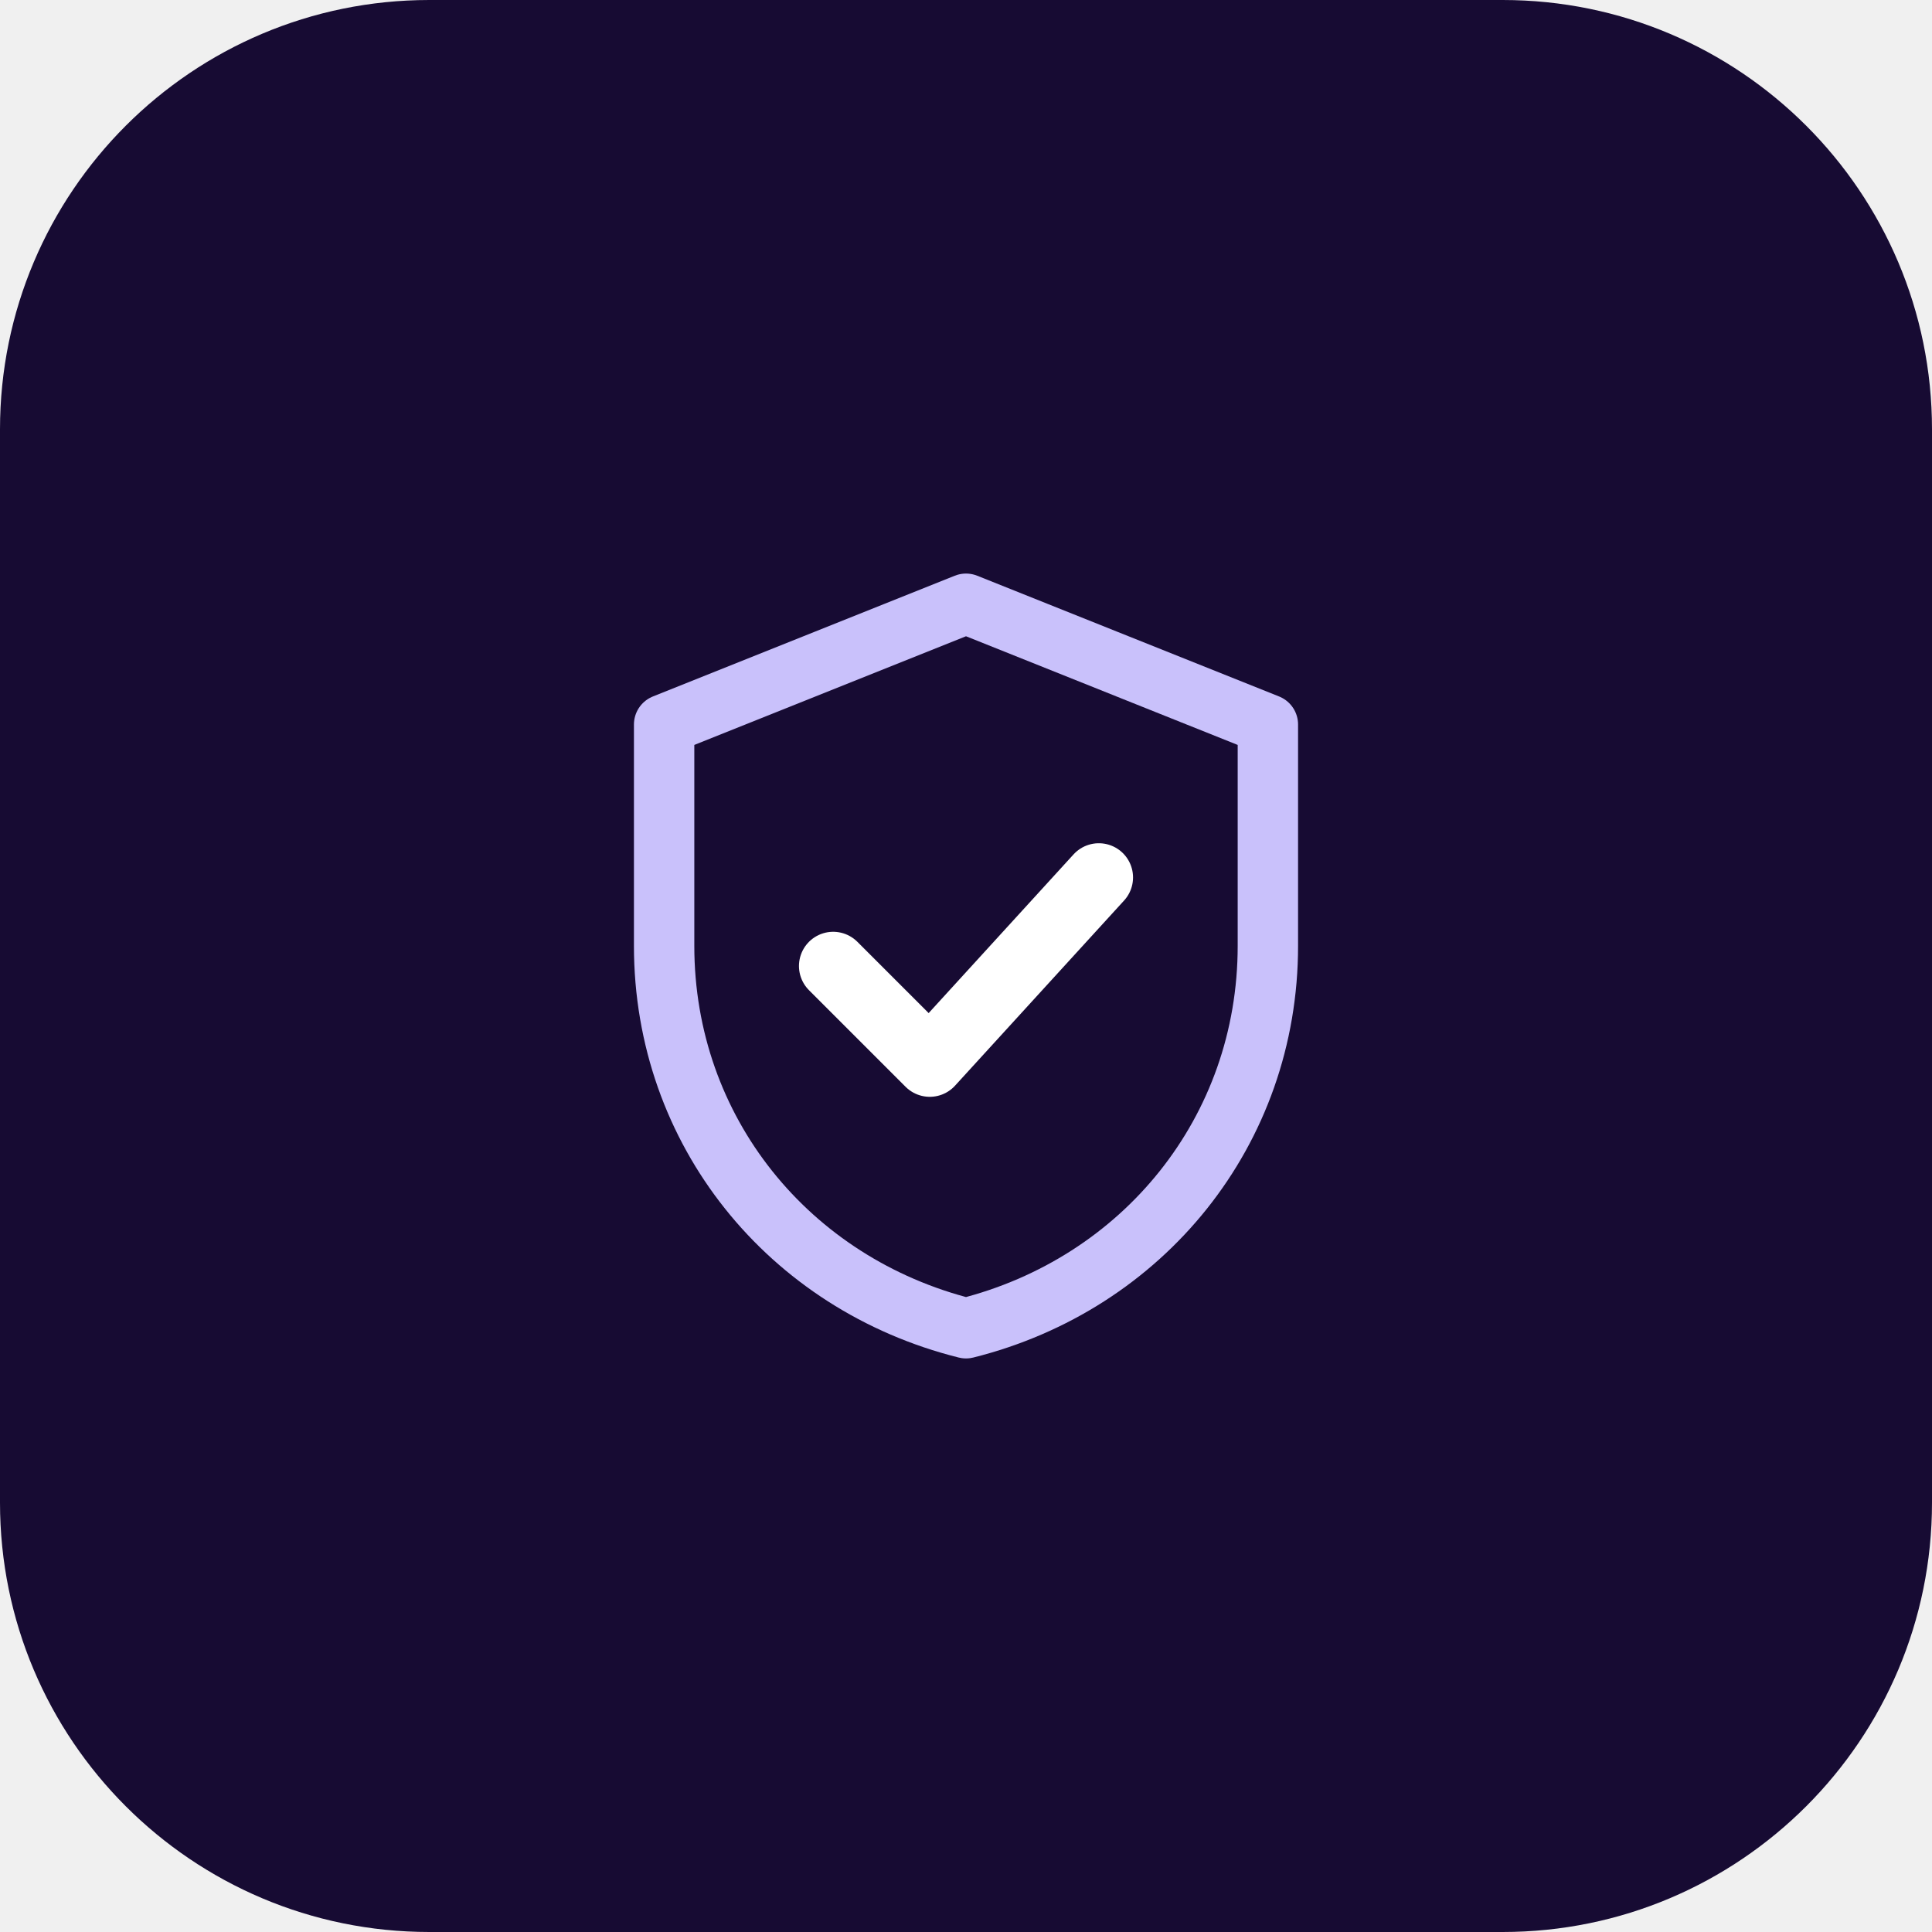
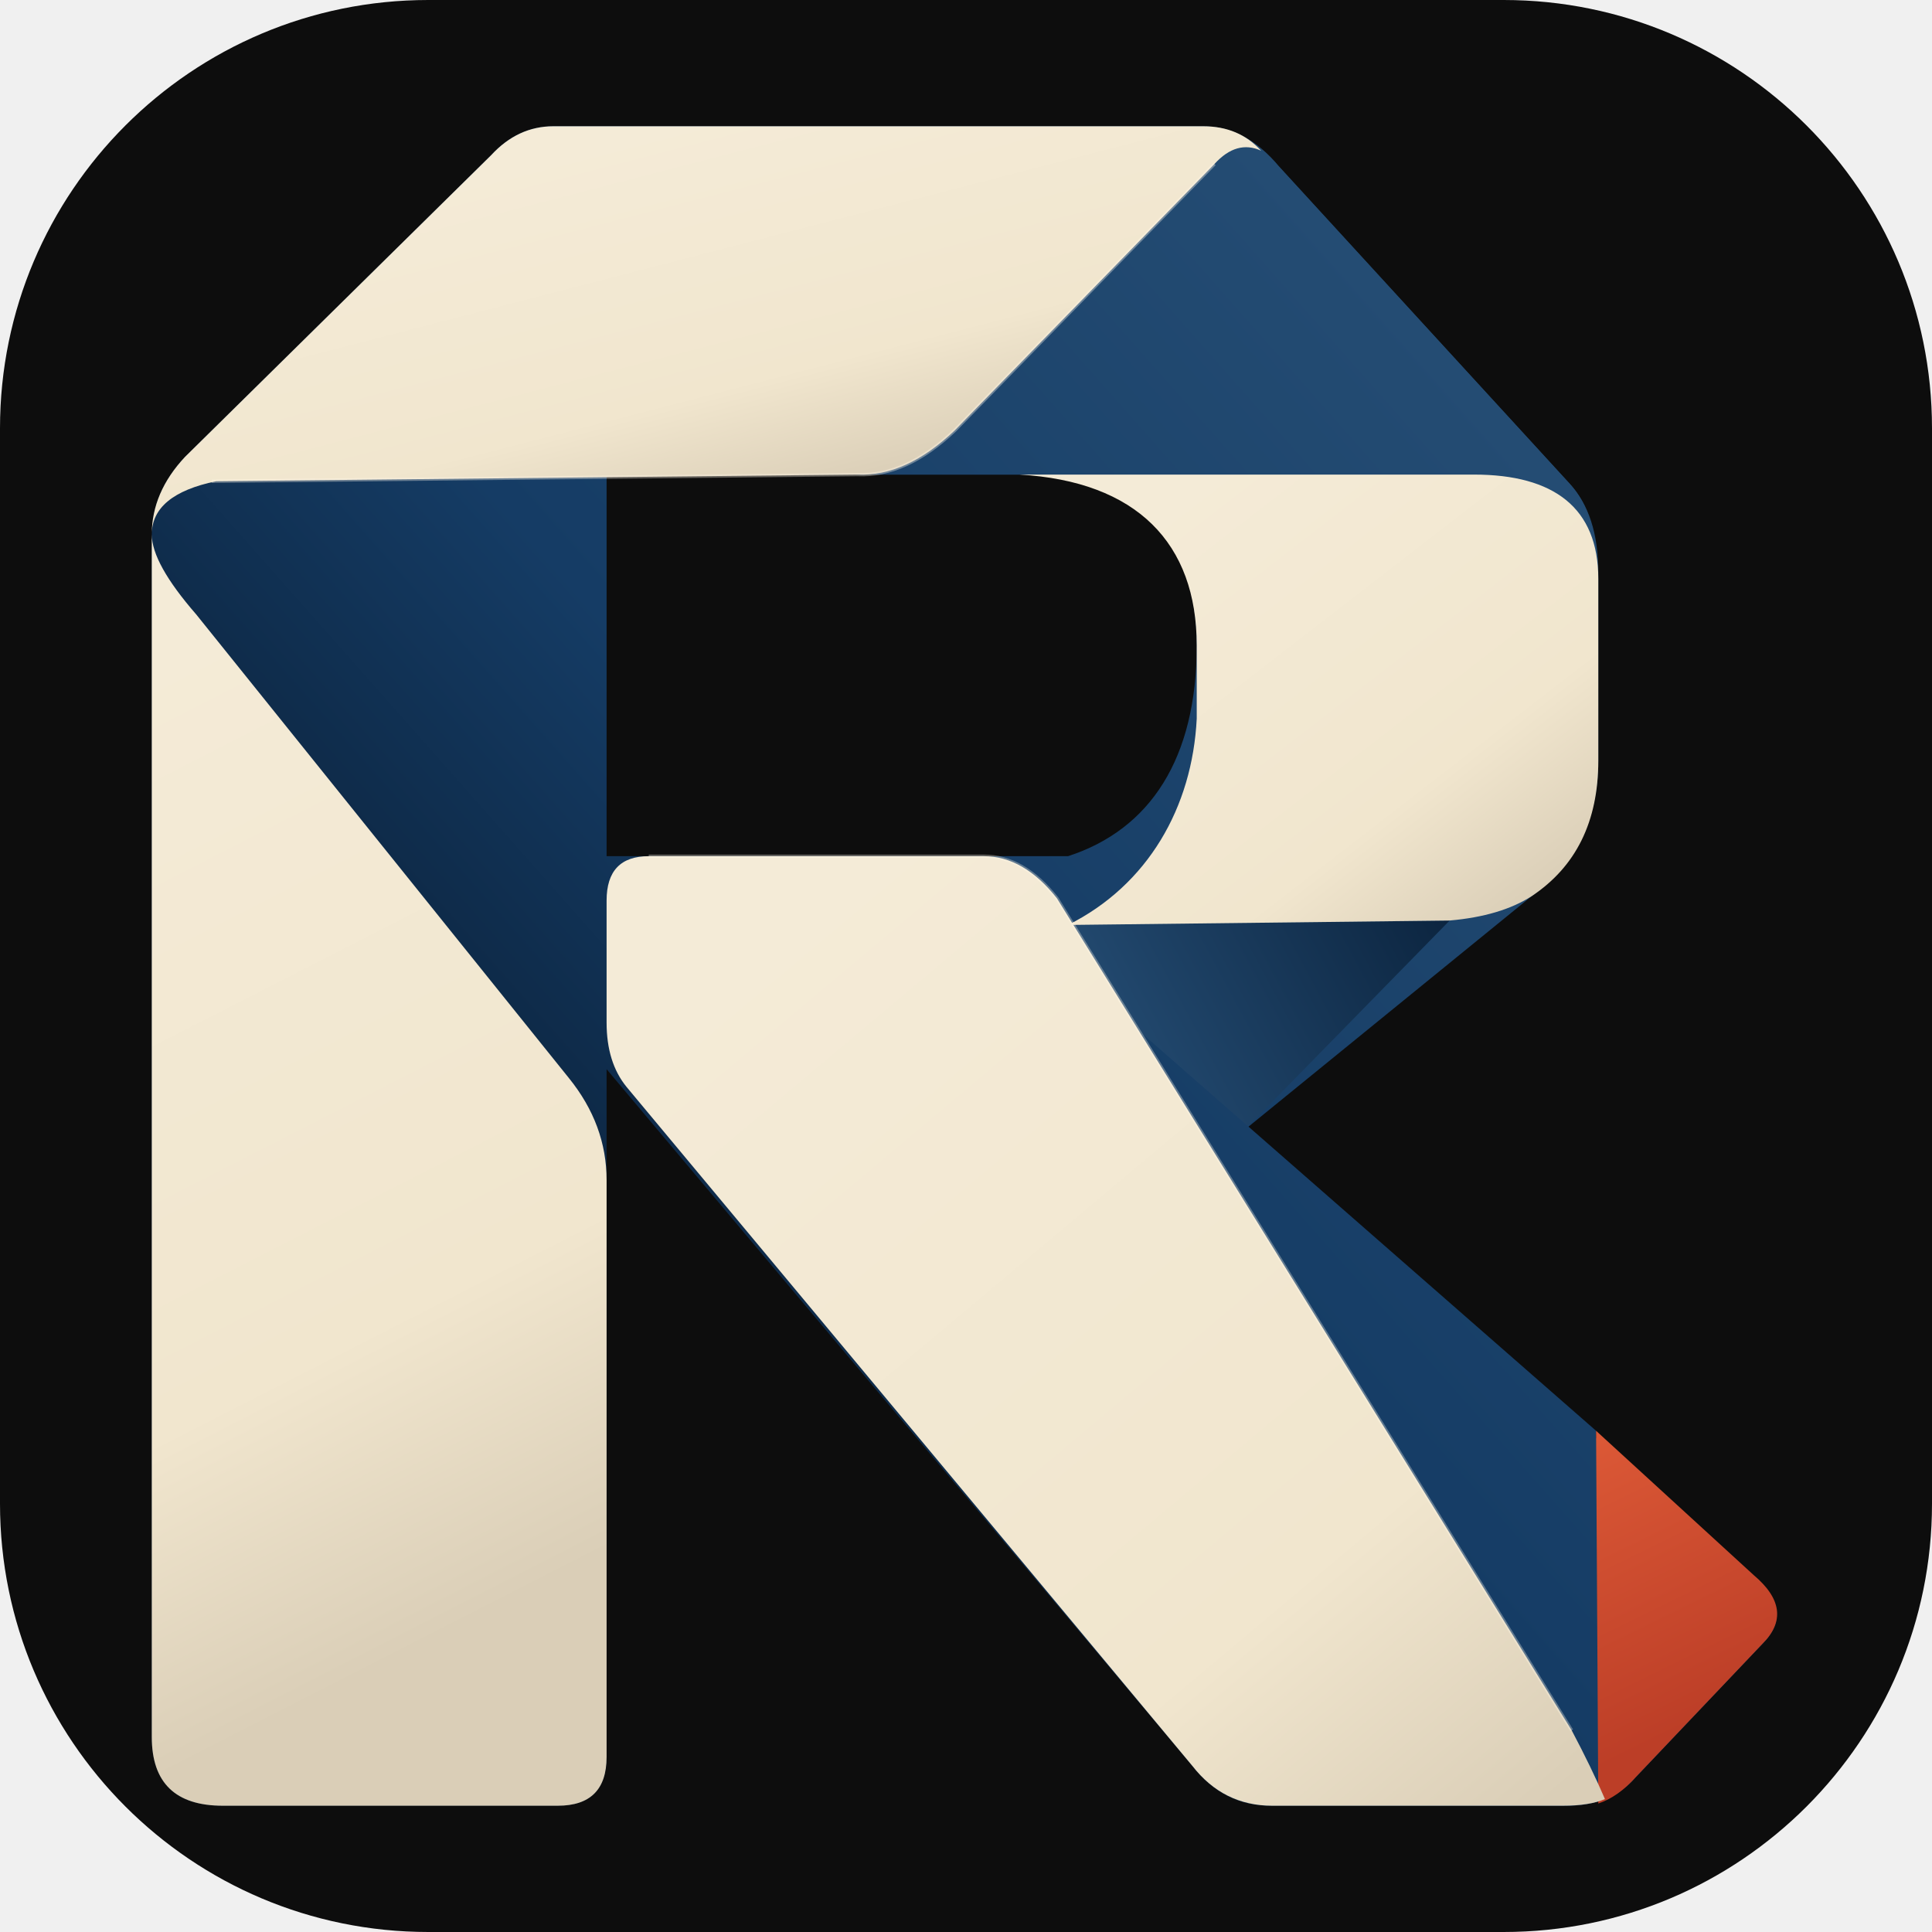
- <svg xmlns="http://www.w3.org/2000/svg" viewBox="0 0 108 108" width="108" height="108">
-   <rect width="108" height="108" rx="24" fill="#170B33" />
-   <g transform="translate(27 27) scale(2.25)" fill="none" stroke-linecap="round" stroke-linejoin="round">
-     <path d="M12,3l7.5,3v5.5c0,4.6 -3.1,8.4 -7.5,9.5 -4.4,-1.1 -7.5,-4.9 -7.5,-9.5V6z" stroke="#C9C1FB" stroke-width="1.5" />
-     <path d="M8.7,12l2.4,2.4 4.2,-4.6" stroke="#FFFFFF" stroke-width="1.7" />
+ <svg xmlns="http://www.w3.org/2000/svg" viewBox="0 0 1254 1254" width="1254" height="1254" role="img" aria-label="Reins">
+   <defs>
+     <linearGradient id="reins-black-wave-large-r-r-paperTop" x1="500" y1="251" x2="545" y2="425" gradientUnits="userSpaceOnUse">
+       <stop stop-color="#f4ebd7" />
+       <stop offset=".68" stop-color="#f1e6ce" />
+       <stop offset="1" stop-color="#daceb7" />
+     </linearGradient>
+     <linearGradient id="reins-black-wave-large-r-r-paperStem" x1="287" y1="480" x2="494" y2="885" gradientUnits="userSpaceOnUse">
+       <stop stop-color="#f4ebd7" />
+       <stop offset=".7" stop-color="#f1e6ce" />
+       <stop offset="1" stop-color="#daceb7" />
+     </linearGradient>
+     <linearGradient id="reins-black-wave-large-r-r-paperBowl" x1="746" y1="408" x2="896" y2="602" gradientUnits="userSpaceOnUse">
+       <stop stop-color="#f4ebd7" />
+       <stop offset=".7" stop-color="#f1e6ce" />
+       <stop offset="1" stop-color="#daceb7" />
+     </linearGradient>
+     <linearGradient id="reins-black-wave-large-r-r-paperLeg" x1="571" y1="594" x2="911" y2="999" gradientUnits="userSpaceOnUse">
+       <stop stop-color="#f4ebd7" />
+       <stop offset=".72" stop-color="#f1e6ce" />
+       <stop offset="1" stop-color="#daceb7" />
+     </linearGradient>
+     <linearGradient id="reins-black-wave-large-r-r-blue" x1="835" y1="330" x2="417" y2="700" gradientUnits="userSpaceOnUse">
+       <stop stop-color="#244c73" />
+       <stop offset=".65" stop-color="#153c65" />
+       <stop offset="1" stop-color="#0c2540" />
+     </linearGradient>
+     <linearGradient id="reins-black-wave-large-r-r-reverse" x1="858" y1="610" x2="709" y2="690" gradientUnits="userSpaceOnUse">
+       <stop stop-color="#0c2540" />
+       <stop offset="1" stop-color="#244c73" />
+     </linearGradient>
+     <linearGradient id="reins-black-wave-large-r-r-red" x1="923" y1="844" x2="982" y2="964" gradientUnits="userSpaceOnUse">
+       <stop stop-color="#db5836" />
+       <stop offset="1" stop-color="#bc3e27" />
+     </linearGradient>
+     <filter id="reins-black-wave-large-r-r-paperGrain" x="0" y="0" width="100%" height="100%" color-interpolation-filters="sRGB">
+       <feTurbulence type="fractalNoise" baseFrequency=".68" numOctaves="3" seed="17" stitchTiles="stitch" result="noise" />
+       <feColorMatrix in="noise" type="saturate" values="0" result="gray" />
+       <feComponentTransfer in="gray" result="faint">
+         <feFuncA type="linear" slope="0.13" />
+       </feComponentTransfer>
+       <feComposite in="faint" in2="SourceAlpha" operator="in" result="clipped" />
+       <feBlend in="SourceGraphic" in2="clipped" mode="soft-light" />
+     </filter>
+     <filter id="reins-black-wave-large-r-r-depth" x="-45%" y="-45%" width="190%" height="195%" color-interpolation-filters="sRGB">
+       <feGaussianBlur in="SourceAlpha" stdDeviation="17" result="shadowBlur" />
+       <feOffset in="shadowBlur" dx="1.56" dy="17.16" result="offset" />
+       <feFlood flood-color="#000000" flood-opacity="0.338" result="shadowInk" />
+       <feComposite in="shadowInk" in2="offset" operator="in" result="shadow" />
+       <feGaussianBlur in="SourceGraphic" stdDeviation="21" result="wideBlur" />
+       <feComponentTransfer in="wideBlur" result="wideBloom">
+         <feFuncA type="linear" slope="0.034" />
+       </feComponentTransfer>
+       <feGaussianBlur in="SourceGraphic" stdDeviation="5" result="tightBlur" />
+       <feComponentTransfer in="tightBlur" result="tightBloom">
+         <feFuncA type="linear" slope="0.024" />
+       </feComponentTransfer>
+       <feMerge>
+         <feMergeNode in="shadow" />
+         <feMergeNode in="wideBloom" />
+         <feMergeNode in="tightBloom" />
+         <feMergeNode in="SourceGraphic" />
+       </feMerge>
+     </filter>
+     <clipPath id="reins-black-wave-large-r-flat-canvas">
+       <rect width="1254" height="1254" rx="278" />
+     </clipPath>
+   </defs>
+   <g clip-path="url(#reins-black-wave-large-r-flat-canvas)">
+     <rect width="1254" height="1254" fill="#0d0d0d" />
+     <g transform="translate(627 627) scale(1.44) translate(-640 -629.5)">
+       <g id="reins-black-wave-large-r-r-logo">
+         <g>
+           <path id="reins-black-wave-large-r-r-silhouette" d="M 454 251 L 747 251 Q 766 251 781 269 L 912 412 Q 925 426 925 452 L 925 537 Q 925 576 895 598 L 766 703 L 994 904 Q 1014 920 999 935 L 942 995 Q 931 1008 911 1008 L 777 1008 Q 756 1008 742 990 L 478 676 L 478 986 Q 478 1008 456 1008 L 305 1008 Q 273 1008 273 977 L 273 435 Q 273 416 288 400 L 426 264 Q 438 251 454 251 Z M 478 408 L 664 408 C 717 408 744 437 744 485 C 744 536 723 568 686 580 L 478 580 Z" fill="url(#reins-black-wave-large-r-r-blue)" fill-rule="evenodd" />
+           <path id="reins-black-wave-large-r-r-upper-reverse" d="M 590 408 Q 618 410 642 384 L 752 268 Q 765 253 779 267 L 912 412 Q 922 423 923 439 Q 912 410 869 408 Z" fill="url(#reins-black-wave-large-r-r-blue)" />
+           <path id="reins-black-wave-large-r-r-bowl-reverse" d="M 686 611 L 858 609 L 766 703 L 676 622 Q 668 613 686 611 Z" fill="url(#reins-black-wave-large-r-r-reverse)" />
+           <path id="reins-black-wave-large-r-r-leg-reverse" d="M 676 622 L 924 839 L 925 1006 Q 918 1008 909 1008 L 778 1008 Q 756 1008 742 990 L 487 684 Q 478 673 478 655 L 478 600 Q 478 580 497 580 L 648 580 Q 666 580 681 599 Z" fill="url(#reins-black-wave-large-r-r-blue)" />
+           <path id="reins-black-wave-large-r-r-orange-tip" d="M 924 839 L 995 904 Q 1014 920 999 935 L 942 995 Q 934 1004 925 1007 Z" fill="url(#reins-black-wave-large-r-r-red)" />
+           <g id="reins-black-wave-large-r-r-paper-faces">
+             <path id="reins-black-wave-large-r-r-top-fold" d="M 273 435 Q 273 417 302 411 L 591 408 Q 613 409 635 388 L 752 268 Q 762 257 773 262 Q 763 251 747 251 L 454 251 Q 438 251 426 264 L 288 400 Q 273 416 273 435 Z" fill="url(#reins-black-wave-large-r-r-paperTop)" />
+             <path id="reins-black-wave-large-r-r-stem" d="M 273 435 Q 273 448 293 471 L 461 680 Q 478 701 478 726 L 478 986 Q 478 1008 456 1008 L 305 1008 Q 273 1008 273 977 Z" fill="url(#reins-black-wave-large-r-r-paperStem)" />
+             <path id="reins-black-wave-large-r-r-bowl" d="M 664 408 L 869 408 C 905 408 925 423 925 455 L 925 537 Q 925 578 895 598 Q 881 607 858 609 L 686 611 C 722 593 742 558 744 518 L 744 485 C 744 439 717 411 664 408 Z" fill="url(#reins-black-wave-large-r-r-paperBowl)" />
+             <path id="reins-black-wave-large-r-r-diagonal-leg" d="M 497 580 L 648 580 Q 666 580 681 599 L 913 974 Q 922 991 928 1005 Q 921 1008 909 1008 L 778 1008 Q 756 1008 742 990 L 487 684 Q 478 673 478 655 L 478 600 Q 478 580 497 580 Z" fill="url(#reins-black-wave-large-r-r-paperLeg)" />
+           </g>
+           <path d="M 300 411 L 591 408 Q 613 409 635 388 L 752 268" fill="none" stroke="#fff9e9" stroke-width="1.5" stroke-opacity=".36" />
+           <path d="M 497 580 L 648 580 Q 666 580 681 599 L 913 974" fill="none" stroke="#fff9e9" stroke-width="1.5" stroke-opacity=".32" />
+         </g>
+       </g>
+     </g>
  </g>
</svg>
